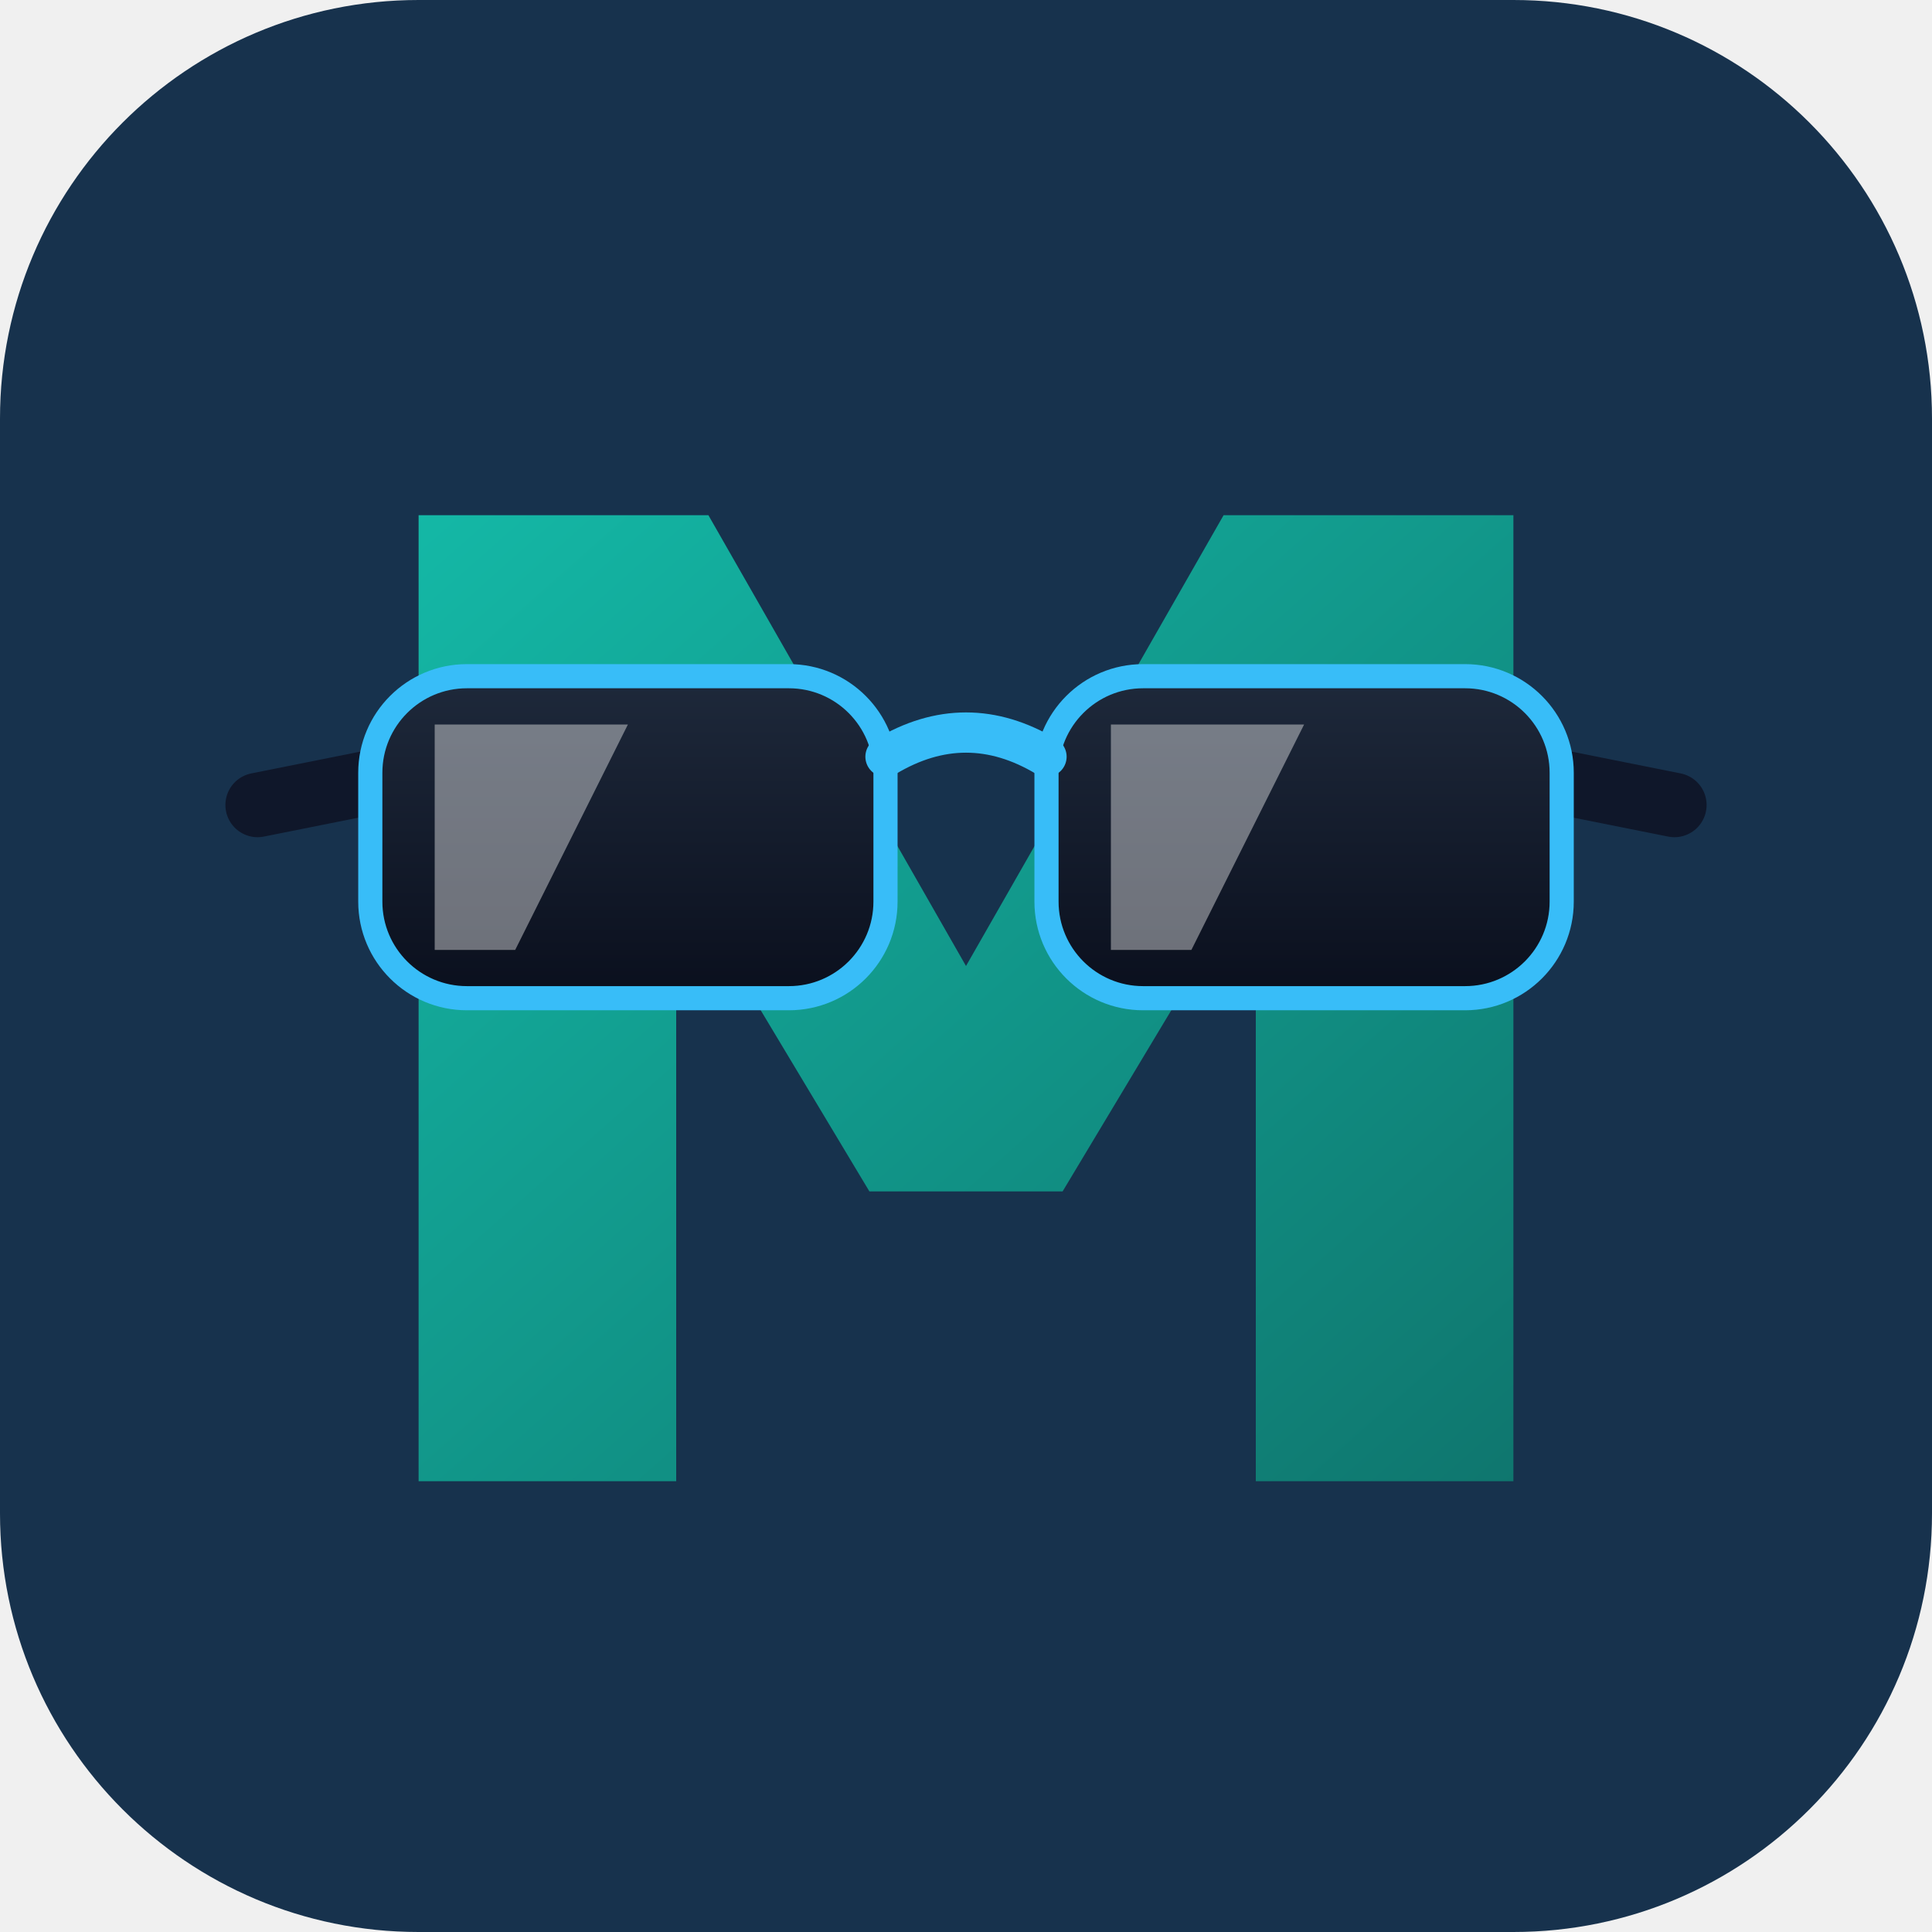
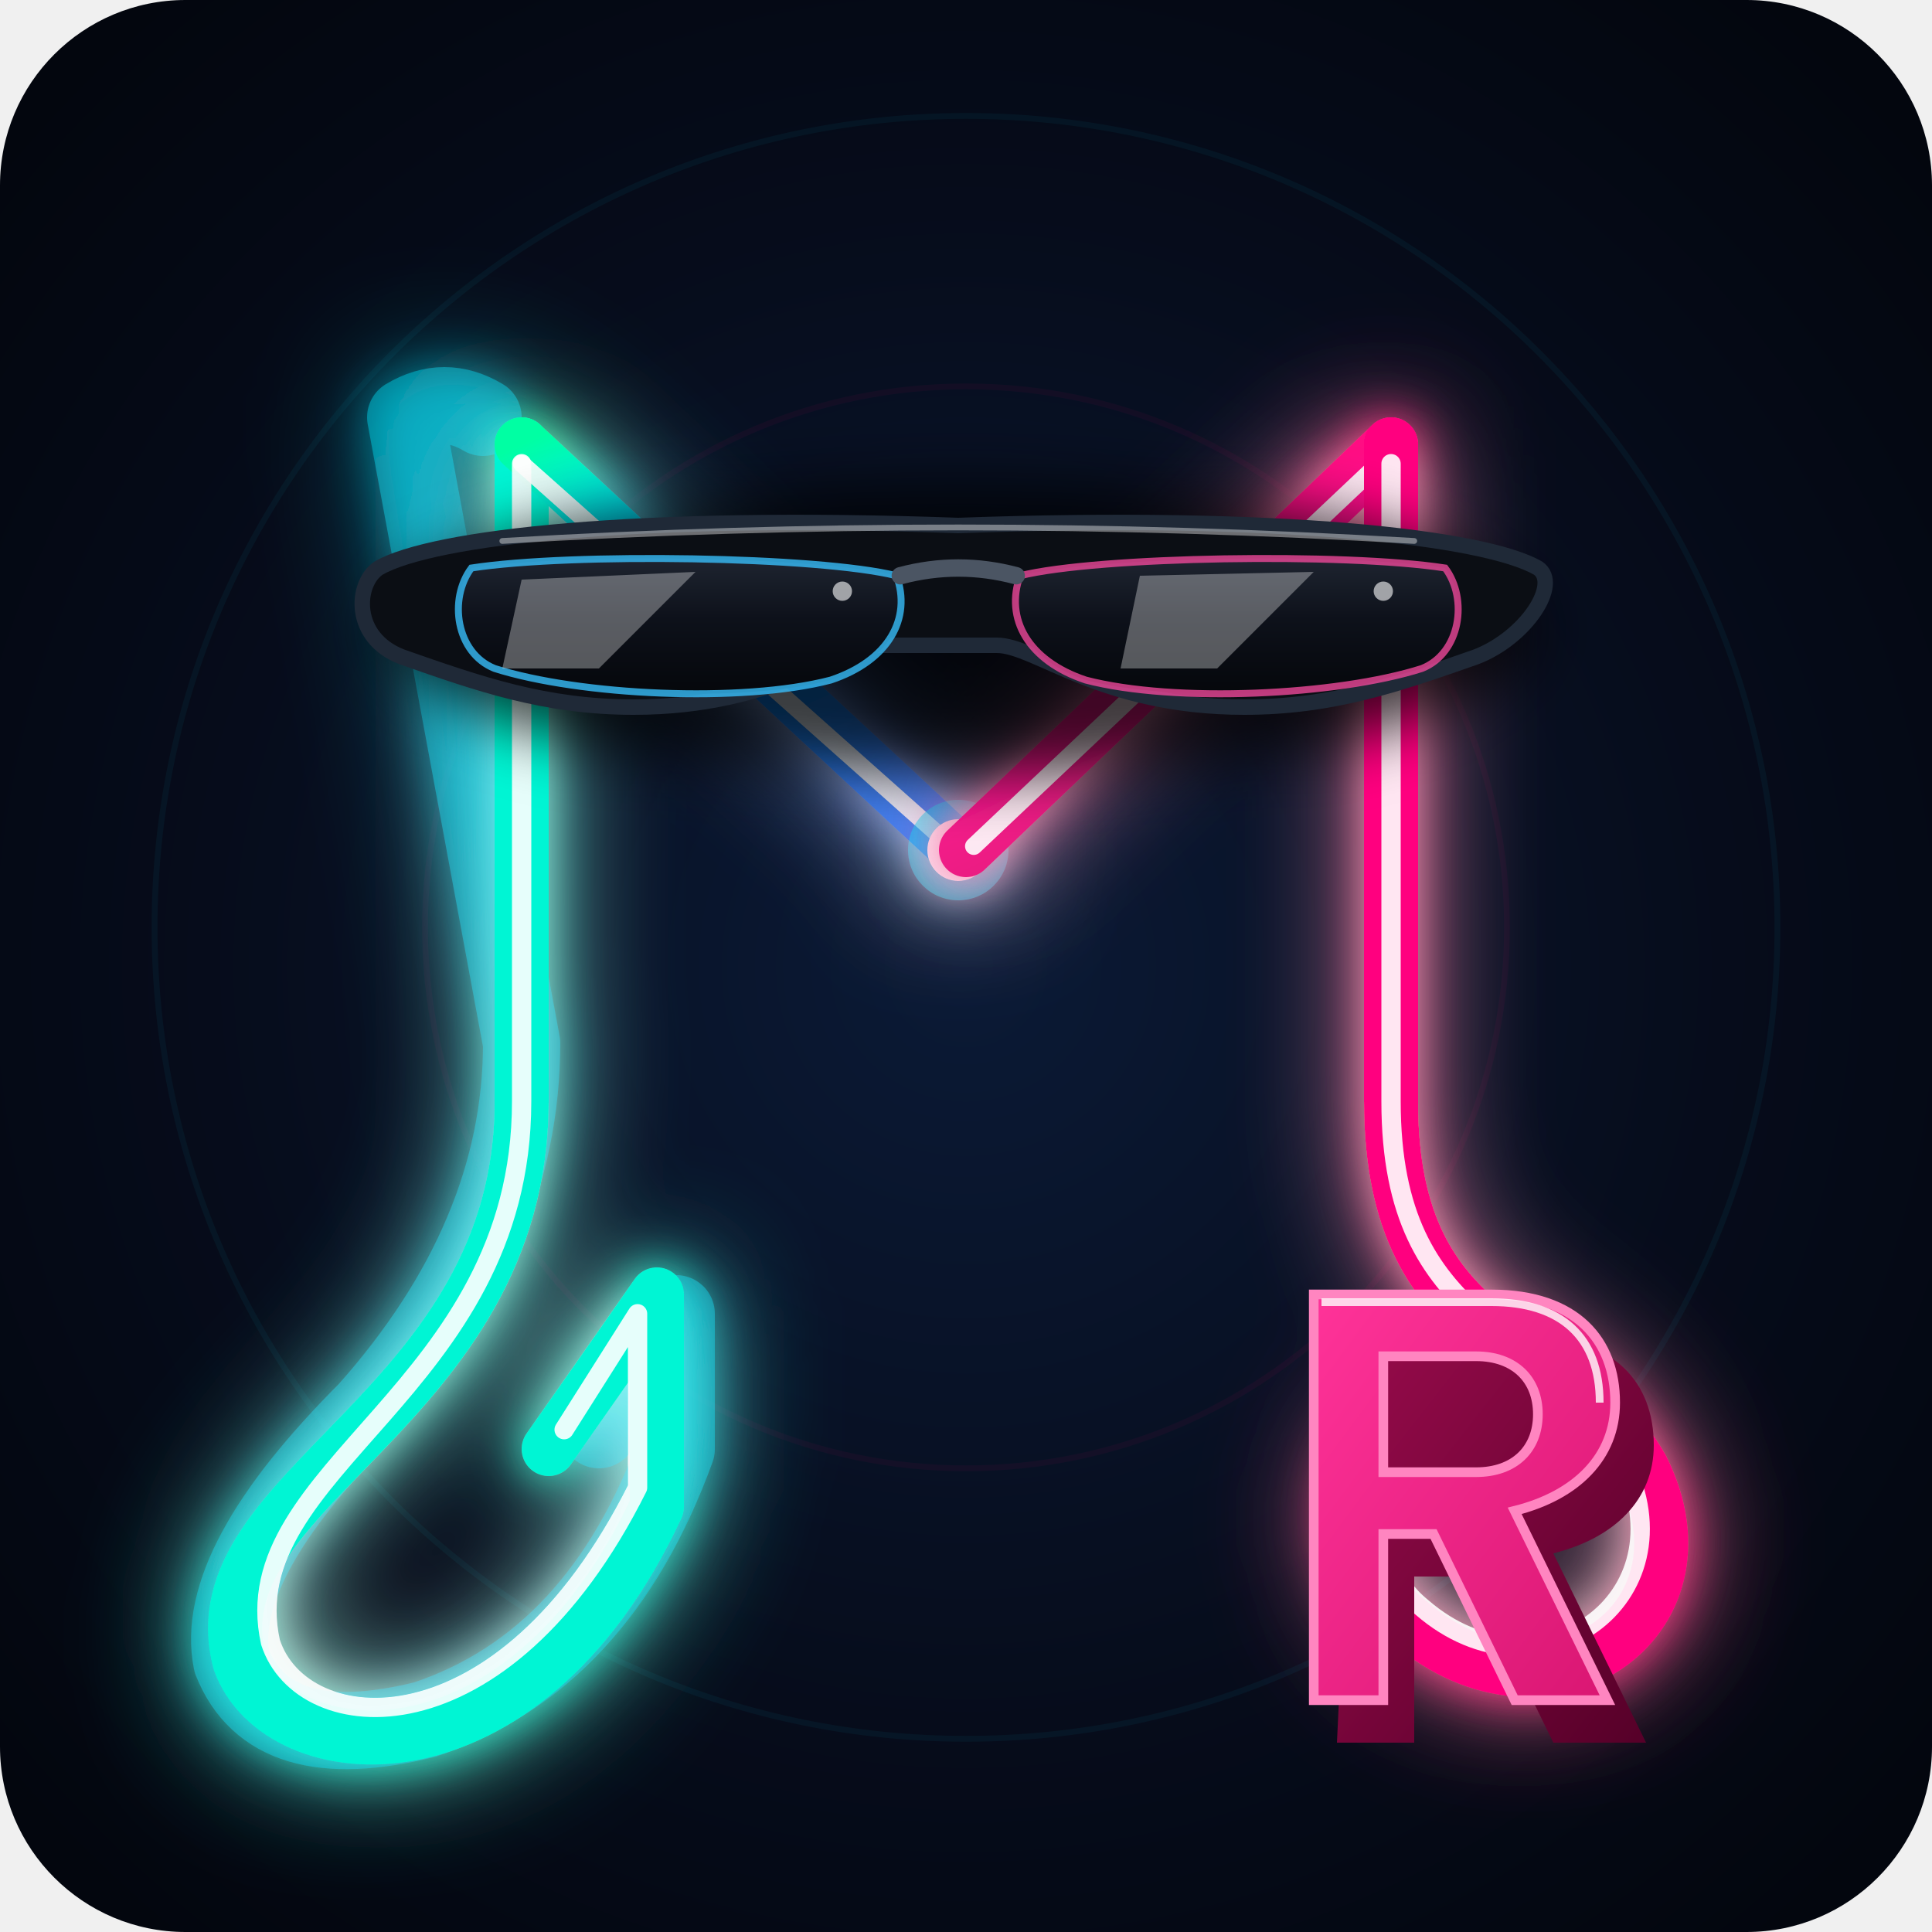
- <svg xmlns="http://www.w3.org/2000/svg" viewBox="0 0 120 120" width="100%" height="100%">
+ <svg xmlns="http://www.w3.org/2000/svg" viewBox="0 0 500 500" width="100%" height="100%">
  <defs>
-     <linearGradient id="mbTeal" x1="0%" y1="0%" x2="100%" y2="100%">
-       <stop offset="0%" stop-color="#14B8A6" />
-       <stop offset="100%" stop-color="#0F766E" />
+     <radialGradient id="bgGlow" cx="50%" cy="50%" r="65%">
+       <stop offset="0%" stop-color="#0B1A36" />
+       <stop offset="60%" stop-color="#060C1B" />
+       <stop offset="100%" stop-color="#03060E" />
+     </radialGradient>
+     <filter id="glowCyan" x="-50%" y="-50%" width="200%" height="200%">
+       <feGaussianBlur in="SourceGraphic" stdDeviation="6" result="blur1" />
+       <feGaussianBlur in="SourceGraphic" stdDeviation="15" result="blur2" />
+       <feMerge>
+         <feMergeNode in="blur2" />
+         <feMergeNode in="blur1" />
+         <feMergeNode in="SourceGraphic" />
+       </feMerge>
+     </filter>
+     <filter id="glowPink" x="-50%" y="-50%" width="200%" height="200%">
+       <feGaussianBlur in="SourceGraphic" stdDeviation="6" result="blur1" />
+       <feGaussianBlur in="SourceGraphic" stdDeviation="15" result="blur2" />
+       <feMerge>
+         <feMergeNode in="blur2" />
+         <feMergeNode in="blur1" />
+         <feMergeNode in="SourceGraphic" />
+       </feMerge>
+     </filter>
+     <linearGradient id="neonLeft" x1="0%" y1="0%" x2="50%" y2="100%">
+       <stop offset="0%" stop-color="#00FFA3" />
+       <stop offset="25%" stop-color="#00E5FF" />
+       <stop offset="70%" stop-color="#0088FF" />
+       <stop offset="100%" stop-color="#3B82F6" />
    </linearGradient>
-     <linearGradient id="mbDark" x1="0%" y1="0%" x2="0%" y2="100%">
-       <stop offset="0%" stop-color="#1E293B" />
-       <stop offset="100%" stop-color="#0A0F1D" />
+     <linearGradient id="neonRight" x1="50%" y1="0%" x2="100%" y2="100%">
+       <stop offset="0%" stop-color="#FF0077" />
+       <stop offset="40%" stop-color="#FF1493" />
+       <stop offset="80%" stop-color="#E02479" />
+       <stop offset="100%" stop-color="#C026D3" />
+     </linearGradient>
+     <linearGradient id="rFront" x1="0%" y1="0%" x2="100%" y2="100%">
+       <stop offset="0%" stop-color="#FF3399" />
+       <stop offset="100%" stop-color="#D91672" />
+     </linearGradient>
+     <linearGradient id="rSide" x1="0%" y1="0%" x2="100%" y2="100%">
+       <stop offset="0%" stop-color="#990B4C" />
+       <stop offset="100%" stop-color="#550028" />
+     </linearGradient>
+     <linearGradient id="lensGlass" x1="0%" y1="0%" x2="0%" y2="100%">
+       <stop offset="0%" stop-color="#1E2430" />
+       <stop offset="45%" stop-color="#0D111A" />
+       <stop offset="100%" stop-color="#05070B" />
    </linearGradient>
  </defs>
-   <rect width="120" height="120" rx="26" fill="#17324D" />
-   <path d="M 26,92 L 26,32 L 44,32 L 60,60 L 76,32 L 94,32 L 94,92 L 78,92 L 78,54 L 66,74 L 54,74 L 42,54 L 42,92 Z" fill="url(#mbTeal)" />
-   <g>
-     <path d="M 16,50 L 26,48 M 94,48 L 104,50" stroke="#0F172A" stroke-width="4" stroke-linecap="round" />
-     <rect x="23" y="42" width="32" height="20" rx="6" fill="url(#mbDark)" stroke="#38BDF8" stroke-width="1.5" />
-     <rect x="65" y="42" width="32" height="20" rx="6" fill="url(#mbDark)" stroke="#38BDF8" stroke-width="1.5" />
-     <path d="M 55,47 Q 60,44 65,47" stroke="#38BDF8" stroke-width="2.5" fill="none" stroke-linecap="round" />
-     <path d="M 27,45 L 39,45 L 32,59 L 27,59 Z" fill="#FFFFFF" opacity="0.4" />
-     <path d="M 69,45 L 81,45 L 74,59 L 69,59 Z" fill="#FFFFFF" opacity="0.4" />
+   <rect width="500" height="500" rx="48" fill="url(#bgGlow)" />
+   <circle cx="250" cy="240" r="210" fill="none" stroke="#00E5FF" stroke-opacity="0.05" stroke-width="1.5" />
+   <circle cx="250" cy="240" r="140" fill="none" stroke="#FF0077" stroke-opacity="0.05" stroke-width="1.5" />
+   <g filter="url(#glowCyan)">
+     <path d="M 125,108               Q 115,102 105,108               L 135,270               Q 135,320 95,365               Q 55,405 60,430               Q 70,455 110,445               Q 155,430 175,375               L 175,340               L 155,370" fill="none" stroke="#00E5FF" stroke-width="20" stroke-linecap="round" stroke-linejoin="round" opacity="0.4" />
+     <path d="M 135,115               L 135,285               C 135,365 50,385 62,430               C 72,458 135,465 170,390               L 170,335               L 142,375" fill="none" stroke="#00F5D4" stroke-width="14" stroke-linecap="round" stroke-linejoin="round" />
+     <path d="M 135,115 L 246,218" fill="none" stroke="url(#neonLeft)" stroke-width="14" stroke-linecap="round" />
+     <path d="M 135,120 L 135,285 C 135,360 60,380 70,425 C 78,450 130,455 165,385 L 165,340 L 146,370" fill="none" stroke="#FFFFFF" stroke-width="5" stroke-linecap="round" stroke-linejoin="round" opacity="0.9" />
+     <path d="M 135,120 L 244,217" fill="none" stroke="#FFFFFF" stroke-width="4.5" stroke-linecap="round" opacity="0.9" />
+     <circle cx="248" cy="220" r="13" fill="#00E5FF" opacity="0.5" />
+     <circle cx="248" cy="220" r="8" fill="#FFFFFF" />
+   </g>
+   <g filter="url(#glowPink)">
+     <path d="M 250,220 L 360,115" fill="none" stroke="url(#neonRight)" stroke-width="14" stroke-linecap="round" />
+     <path d="M 252,219 L 360,117" fill="none" stroke="#FFFFFF" stroke-width="4.5" stroke-linecap="round" opacity="0.9" />
+     <path d="M 360,115               L 360,285               C 360,350 405,345 425,380               C 445,420 400,450 365,420               C 345,405 348,375 365,368               L 395,368" fill="none" stroke="#FF007F" stroke-width="14" stroke-linecap="round" stroke-linejoin="round" />
+     <path d="M 360,120 L 360,285 C 360,345 400,342 420,378 C 438,414 398,442 368,416 C 352,403 355,378 368,372 L 392,372" fill="none" stroke="#FFFFFF" stroke-width="5" stroke-linecap="round" stroke-linejoin="round" opacity="0.9" />
+   </g>
+   <g id="letterR">
+     <path d="M 345,340 L 390,340 C 412,340 422,352 422,368 C 422,382 412,392 396,396 L 420,445 L 396,445 L 375,402 L 360,402 L 360,445 L 340,445 Z" fill="url(#rSide)" transform="translate(6, 6)" />
+     <path d="M 340,335 L 386,335 C 408,335 418,347 418,363 C 418,377 408,387 392,391 L 416,440 L 392,440 L 371,397 L 358,397 L 358,440 L 340,440 Z               M 358,351 L 358,381 L 382,381 C 392,381 398,375 398,366 C 398,357 392,351 382,351 Z" fill="url(#rFront)" stroke="#FF85C0" stroke-width="2.5" />
+     <path d="M 342,337 L 386,337 C 404,337 414,346 414,363" fill="none" stroke="#FFFFFF" stroke-width="2" opacity="0.8" />
+   </g>
+   <path d="M 368,368 L 396,368" stroke="#FFFFFF" stroke-width="6" stroke-linecap="round" filter="url(#glowPink)" />
+   <g id="sleekSunglasses" transform="translate(0, 5)">
+     <ellipse cx="248" cy="158" rx="150" ry="38" fill="#000000" opacity="0.75" filter="blur(8px)" />
+     <path d="M 98,142               C 112,134 165,128 248,131               C 331,128 384,134 398,142               C 404,146 395,160 382,165               C 362,172 345,178 322,178               C 285,178 268,162 258,162               C 248,162 238,162 228,162               C 218,162 201,178 164,178               C 141,178 124,172 104,165               C 91,160 92,146 98,142 Z" fill="#0B0E14" stroke="#1F2937" stroke-width="4" />
+     <path d="M 122,142               C 148,138 212,139 232,144               C 236,155 230,166 215,171               C 192,177 150,175 128,168               C 118,164 116,150 122,142 Z" fill="url(#lensGlass)" stroke="#38BDF8" stroke-width="1.8" stroke-opacity="0.8" />
+     <path d="M 374,142               C 348,138 284,139 264,144               C 260,155 266,166 281,171               C 304,177 346,175 368,168               C 378,164 380,150 374,142 Z" fill="url(#lensGlass)" stroke="#EC4899" stroke-width="1.8" stroke-opacity="0.8" />
+     <path d="M 233,144 Q 248,140 263,144" fill="none" stroke="#4B5563" stroke-width="4.5" stroke-linecap="round" />
+     <path d="M 135,145 L 180,143 L 155,168 L 130,168 Z" fill="#FFFFFF" opacity="0.32" />
+     <circle cx="218" cy="148" r="2.5" fill="#FFFFFF" opacity="0.6" />
+     <path d="M 295,144 L 340,143 L 315,168 L 290,168 Z" fill="#FFFFFF" opacity="0.32" />
+     <circle cx="358" cy="148" r="2.5" fill="#FFFFFF" opacity="0.6" />
+     <path d="M 130,135 Q 248,128 366,135" fill="none" stroke="#FFFFFF" stroke-width="1.5" opacity="0.4" stroke-linecap="round" />
  </g>
</svg>
